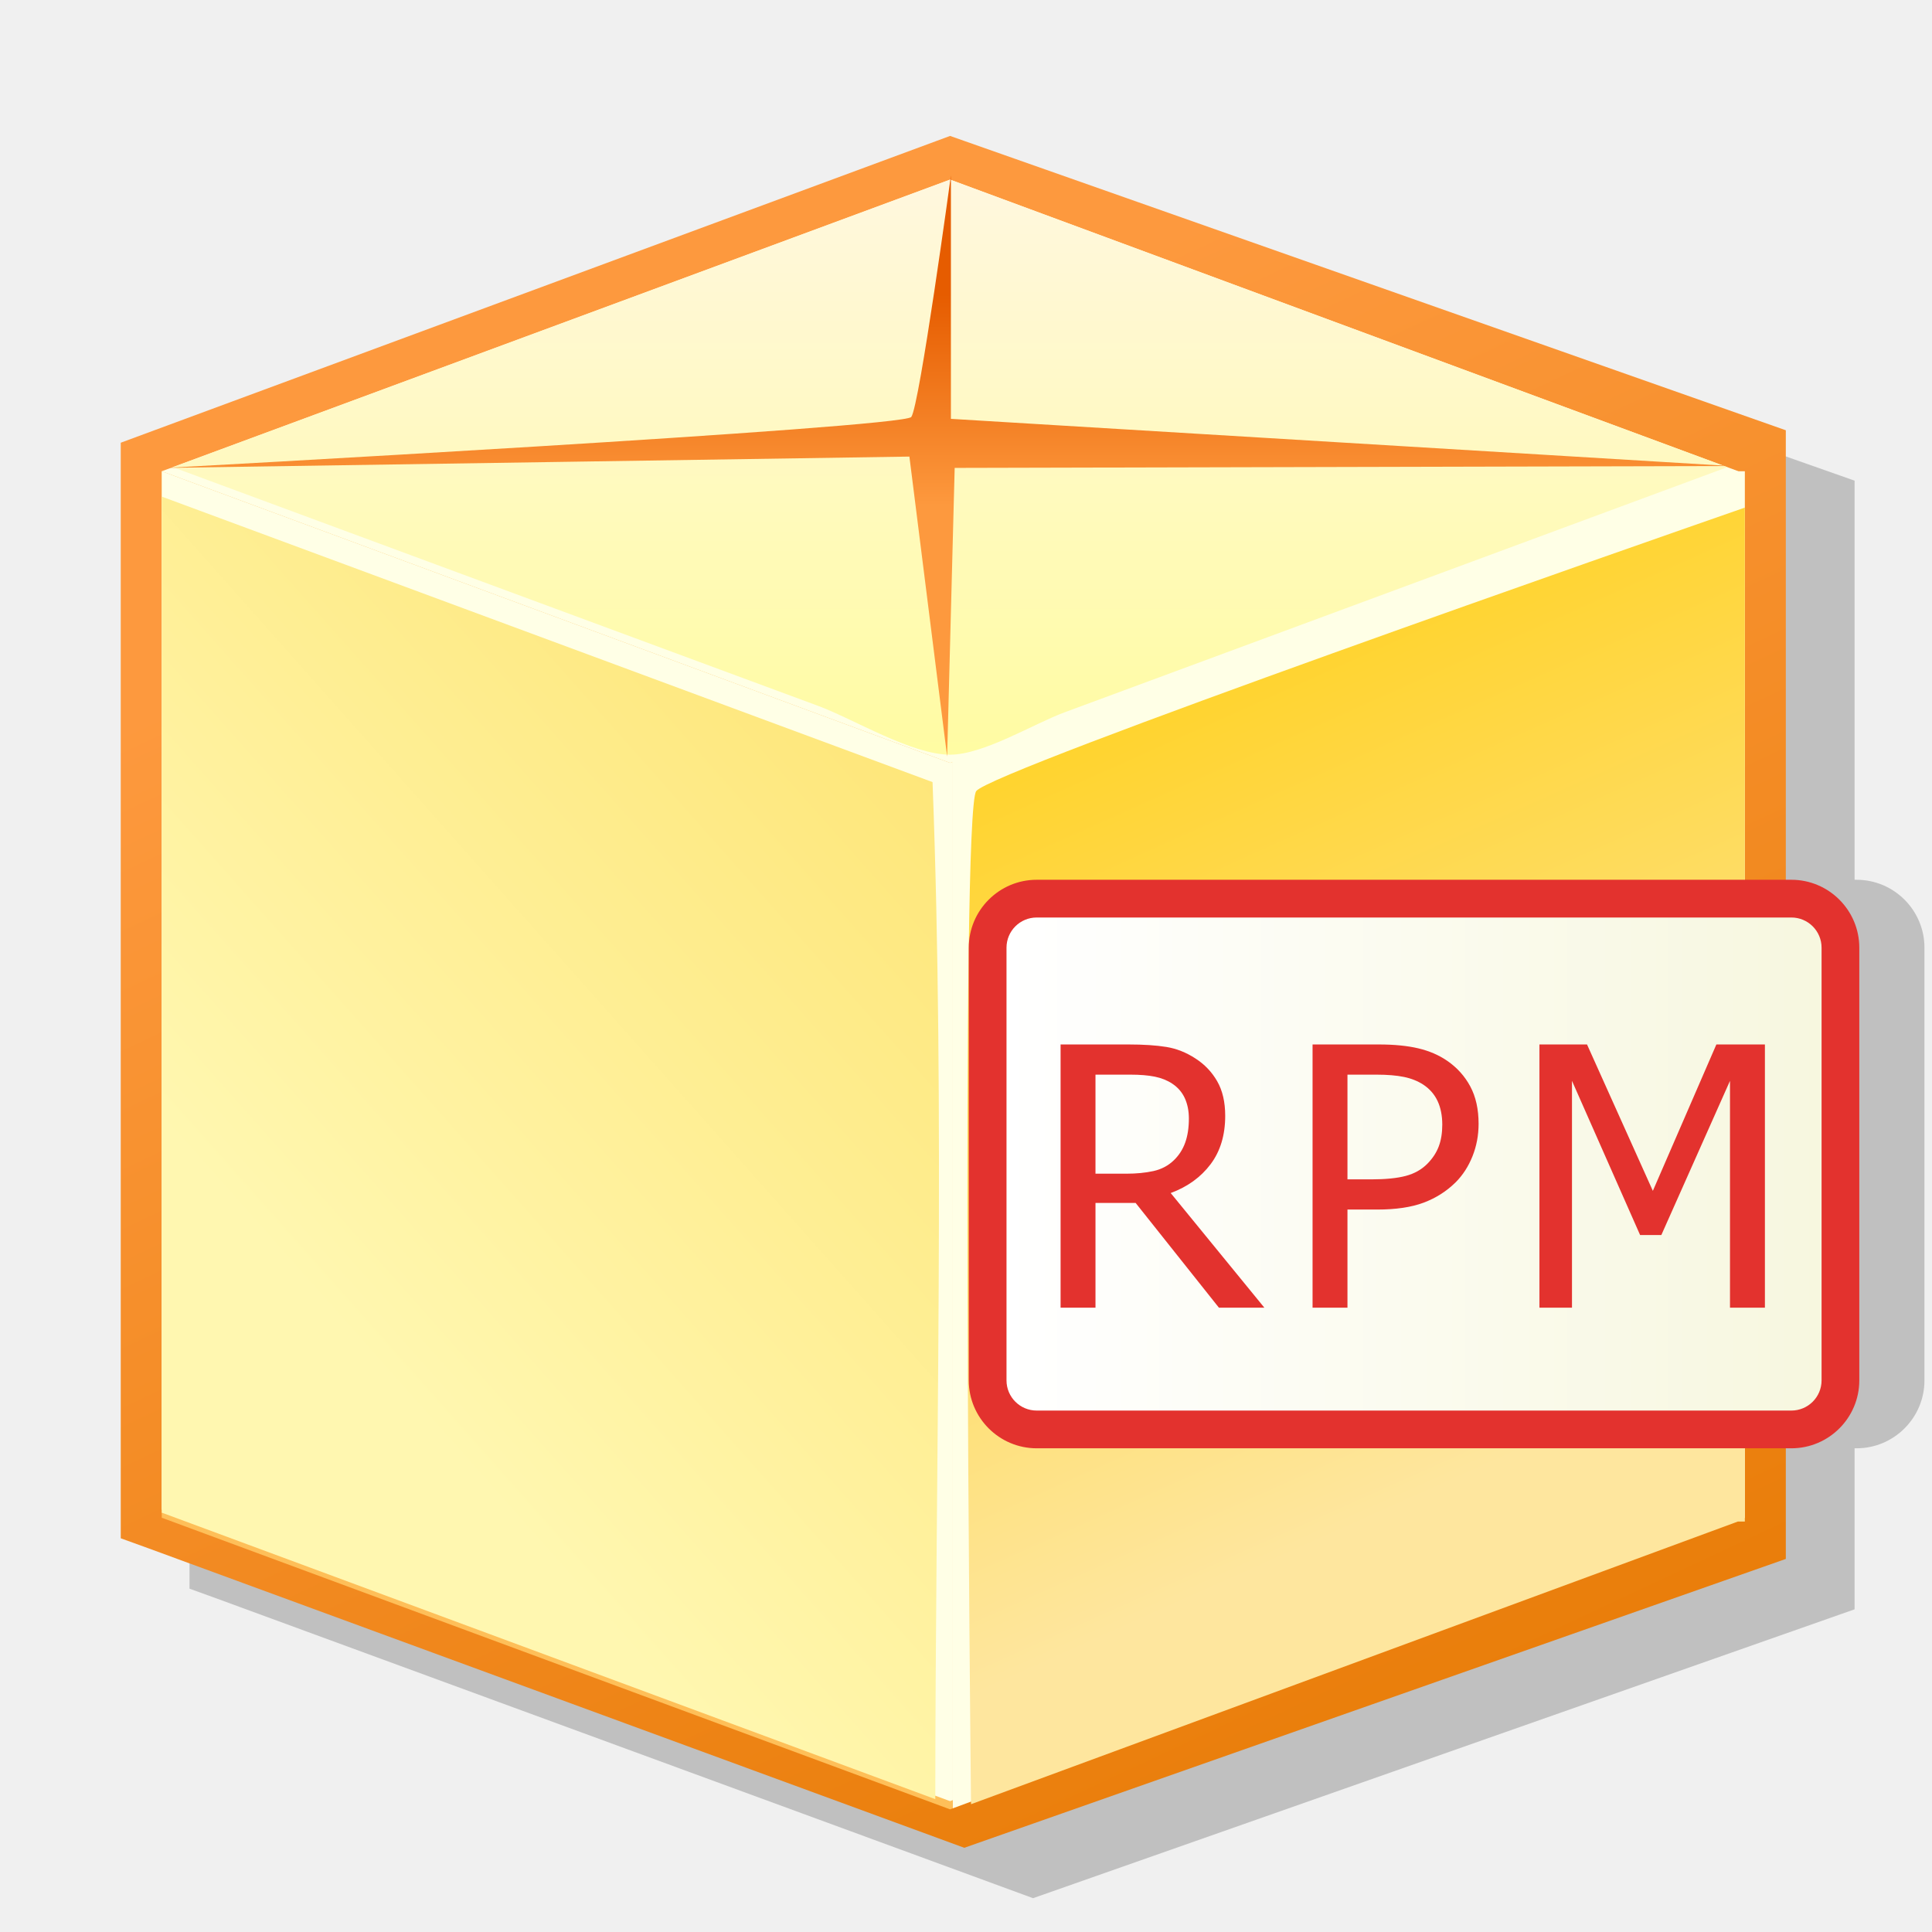
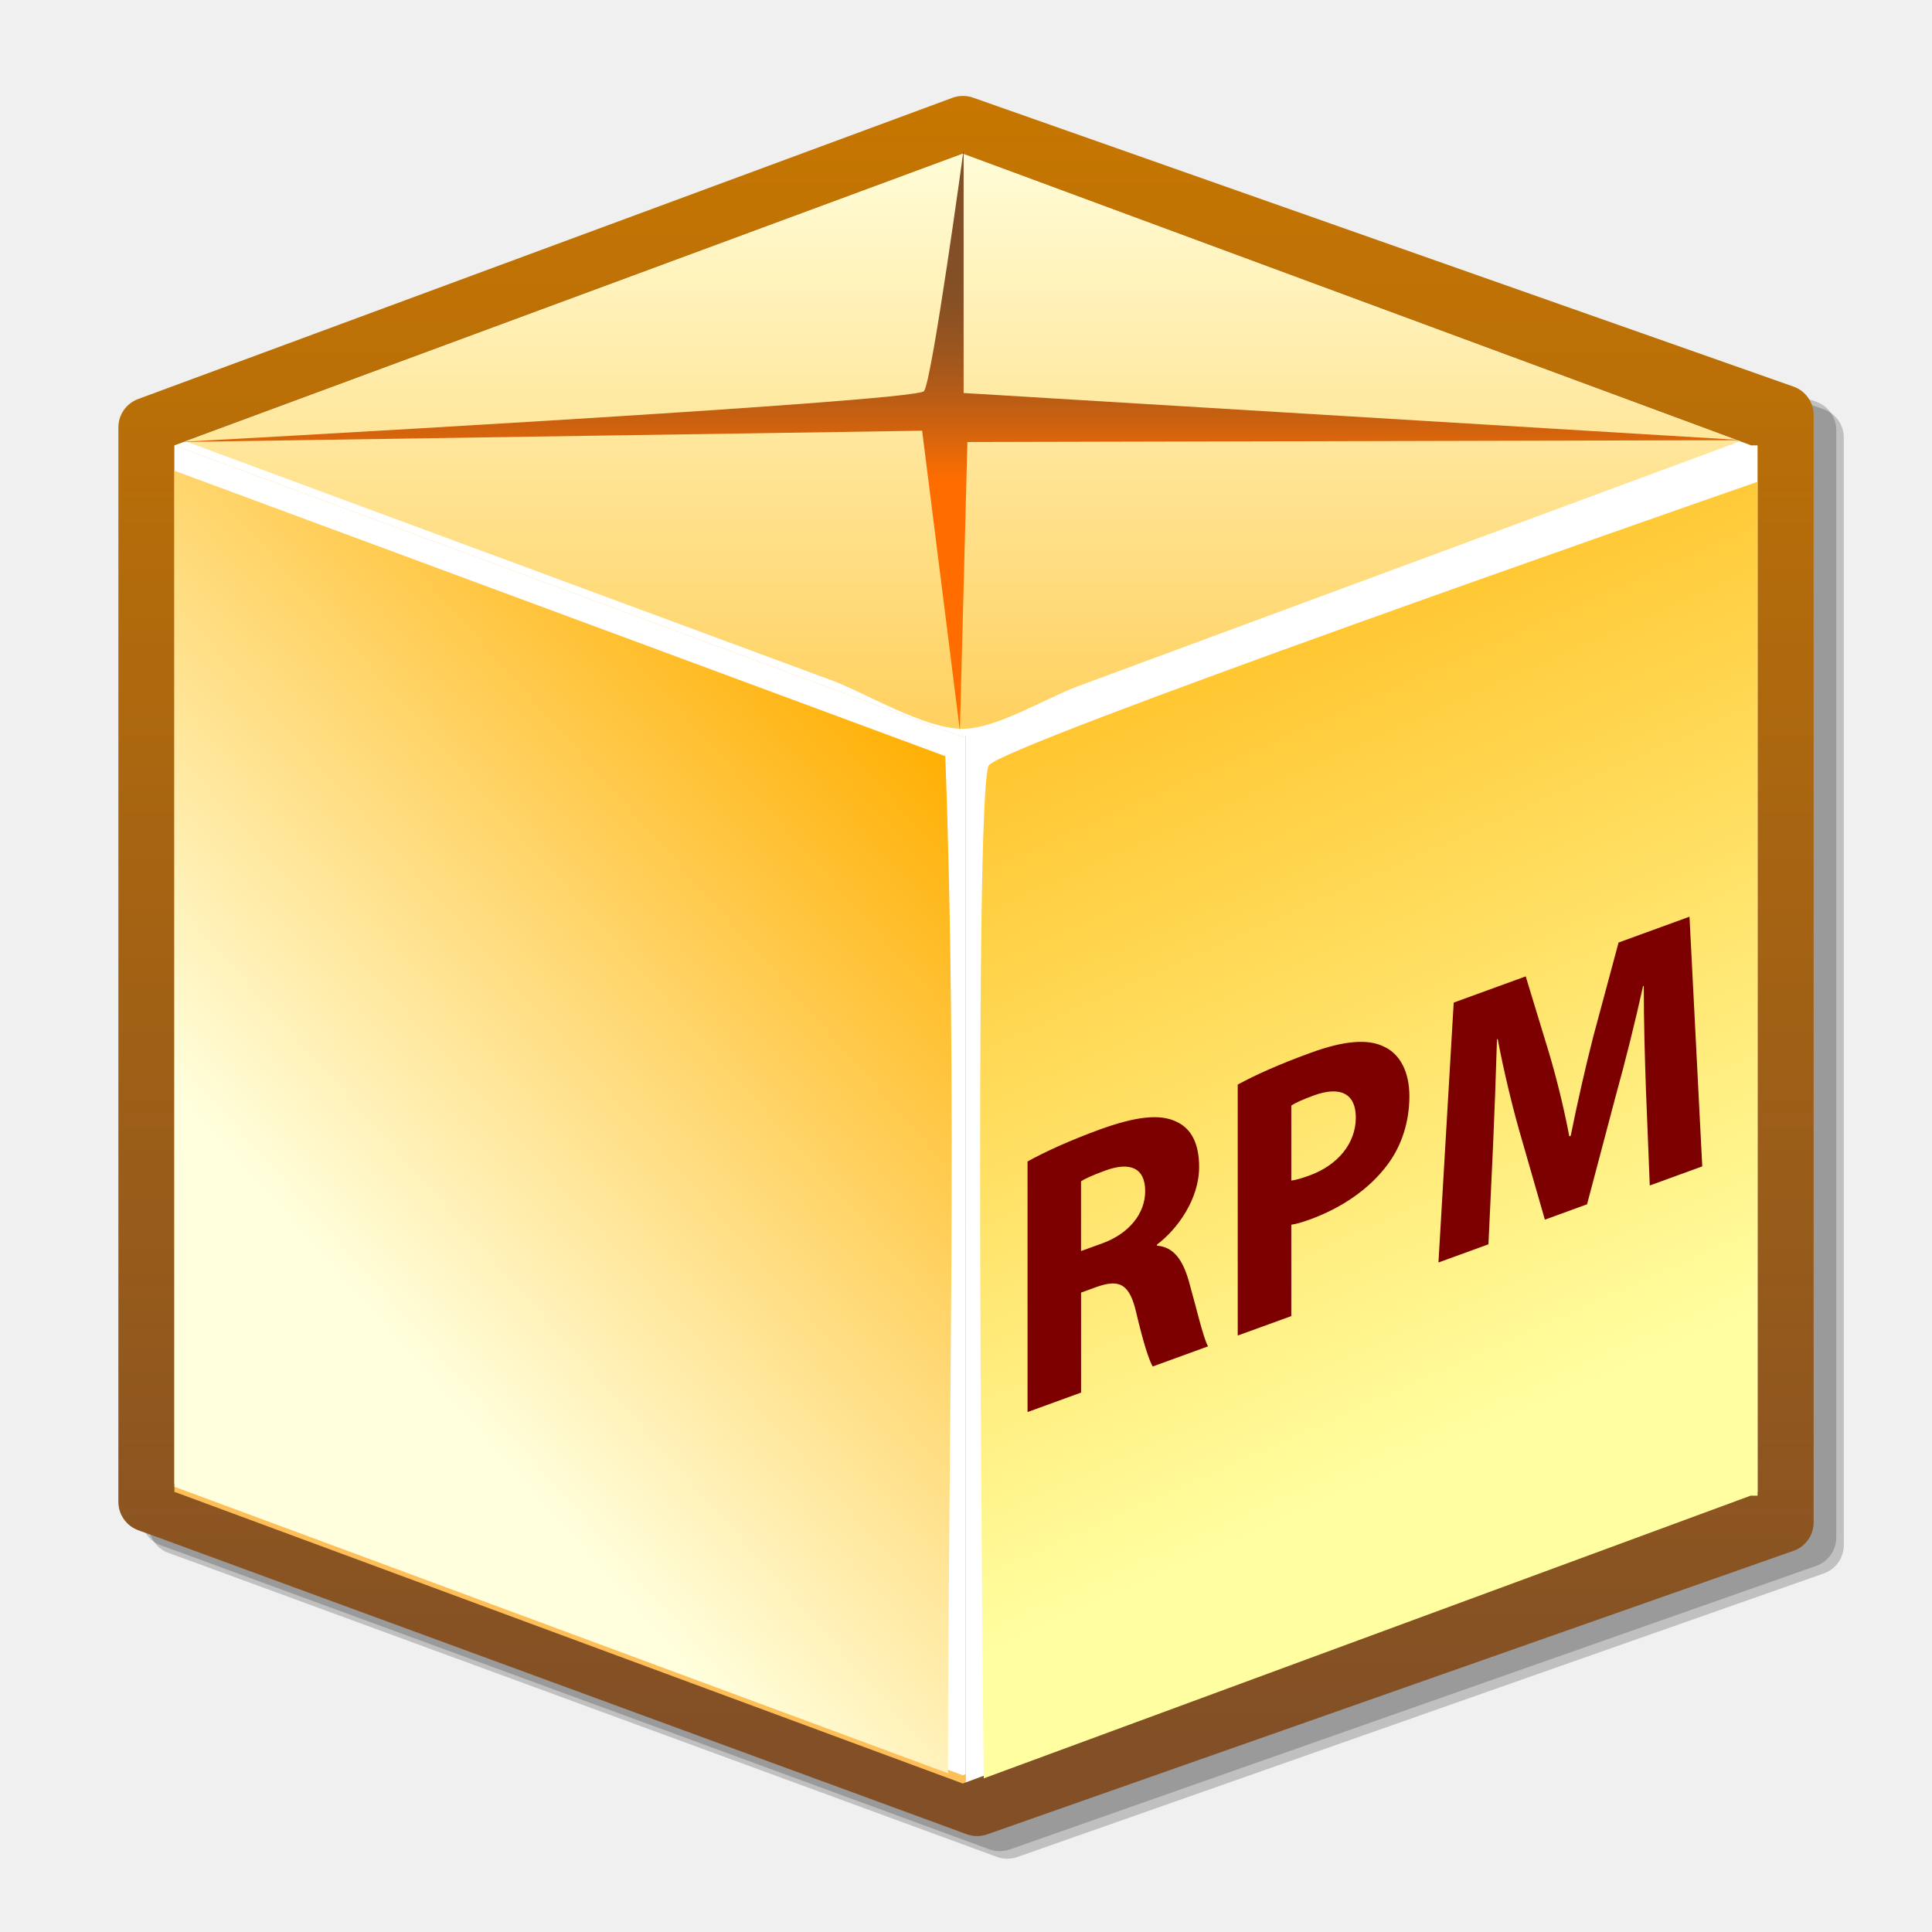
- <svg xmlns="http://www.w3.org/2000/svg" version="1" x="0" y="0" width="48pt" height="48pt" viewBox="0 0 256 256" id="svg1005">
-   <defs id="defs1062">
-     <linearGradient x1="93.191" y1="59.732" x2="190.188" y2="266.728" id="XMLID_1_" gradientUnits="userSpaceOnUse" spreadMethod="pad">
-       <stop style="stop-color:#fd993e;stop-opacity:1;" offset="0" id="stop1009" />
-       <stop style="stop-color:#e67901;stop-opacity:1;" offset="1" id="stop1010" />
-       <midPointStop offset="0" style="stop-color:#FD993E" id="midPointStop1011" />
-       <midPointStop offset="0.5" style="stop-color:#FD993E" id="midPointStop1012" />
-       <midPointStop offset="1" style="stop-color:#E67901" id="midPointStop1013" />
+ <svg xmlns="http://www.w3.org/2000/svg" width="48pt" height="48pt" viewBox="0 0 48 48" style="overflow:visible;enable-background:new 0 0 48 48" xml:space="preserve" id="svg840">
+   <defs id="defs895" />
+   <g id="Layer_1">
+     <path style="opacity:0.2;" d="M24.413,2.992L4.181,10.477c-0.294,0.109-0.49,0.39-0.49,0.704v26.695c0,0.316,0.198,0.599,0.495,0.706     l0.432,0.156l20.15,7.396c0.163,0.06,0.343,0.061,0.508,0.003l20.032-7.044c0.301-0.105,0.501-0.389,0.501-0.707v-27.51     c0-0.318-0.2-0.602-0.5-0.708l-20.386-7.18C24.757,2.93,24.577,2.932,24.413,2.992z" id="path843" />
+     <path style="opacity:0.2;" d="M24.225,2.805L3.993,10.289c-0.294,0.109-0.49,0.39-0.49,0.704v26.695c0,0.316,0.198,0.599,0.495,0.706     L4.43,38.55l20.15,7.396c0.163,0.06,0.343,0.061,0.508,0.003l20.032-7.044c0.301-0.105,0.501-0.389,0.501-0.707v-27.51     c0-0.318-0.2-0.602-0.5-0.708l-20.386-7.18C24.57,2.743,24.389,2.744,24.225,2.805z" id="path844" />
+     <linearGradient id="XMLID_6_" gradientUnits="userSpaceOnUse" x1="24" y1="43.645" x2="24" y2="1.83">
+       <stop offset="0.006" style="stop-color:#824F26" id="stop846" />
+       <stop offset="1" style="stop-color:#C77700" id="stop847" />
    </linearGradient>
-     <linearGradient x1="125.891" y1="159.999" x2="125.891" y2="19" id="XMLID_2_" gradientUnits="userSpaceOnUse" spreadMethod="pad">
-       <stop style="stop-color:#ffff73;stop-opacity:1;" offset="0" id="stop1021" />
-       <stop style="stop-color:#fff7e2;stop-opacity:1;" offset="1" id="stop1022" />
-       <midPointStop offset="0" style="stop-color:#FFFF73" id="midPointStop1023" />
-       <midPointStop offset="0.5" style="stop-color:#FFFF73" id="midPointStop1024" />
-       <midPointStop offset="1" style="stop-color:#FFF7E2" id="midPointStop1025" />
+     <path style="fill:url(#XMLID_6_);" d="M23.663,2.43L3.431,9.914c-0.294,0.109-0.49,0.39-0.49,0.704v26.695     c0,0.316,0.198,0.599,0.495,0.706l0.432,0.156l20.15,7.396c0.164,0.06,0.343,0.061,0.508,0.003l20.032-7.044     c0.301-0.105,0.501-0.389,0.501-0.707v-27.51c0-0.318-0.2-0.602-0.5-0.708l-20.386-7.18C24.007,2.368,23.827,2.369,23.663,2.43z" id="path851" />
+     <polygon style="fill:#FEBF59;" points="23.989,11.065 4.334,11.065 4.334,37.07 4.349,37.07 23.92,44.311 23.989,44.285 " id="polygon852" />
+     <g id="g853">
+       <polygon style="fill:#FFFFFF;" points="23.989,11.065 23.989,44.285 23.92,44.311 43.491,37.07 43.666,37.07 43.666,11.065 " id="polygon854" />
+       <polygon style="fill:#FFFFFF;" points="4.334,11.065 23.92,18.311 43.506,11.065 23.92,3.82 " id="polygon855" />
+       <path style="fill:#FFFFFF;" d="M4.334,11.065 M23.92,18.311L4.334,11.065v25.802h0.015l19.571,7.239l0.069-0.025V18.286L23.92,18.311z" id="path856" />
+     </g>
+     <linearGradient id="XMLID_7_" gradientUnits="userSpaceOnUse" x1="23.92" y1="29.357" x2="23.92" y2="2.921">
+       <stop offset="0" style="stop-color:#FFAE00" id="stop858" />
+       <stop offset="1" style="stop-color:#FFFFDE" id="stop859" />
    </linearGradient>
-     <linearGradient x1="126.54" y1="104.225" x2="45.543" y2="176.221" id="XMLID_3_" gradientUnits="userSpaceOnUse" spreadMethod="pad">
-       <stop style="stop-color:#fee679;stop-opacity:1;" offset="0" id="stop1028" />
-       <stop style="stop-color:#fff7b0;stop-opacity:1;" offset="1" id="stop1029" />
-       <midPointStop offset="0" style="stop-color:#FEE679" id="midPointStop1030" />
-       <midPointStop offset="0.5" style="stop-color:#FEE679" id="midPointStop1031" />
-       <midPointStop offset="1" style="stop-color:#FFF7B0" id="midPointStop1032" />
+     <path style="fill:url(#XMLID_7_);" d="M23.92,3.82L4.609,10.964c3.172,1.173,6.345,2.347,9.518,3.521     c2.17,0.803,4.34,1.605,6.51,2.408c0.884,0.327,2.323,1.214,3.283,1.214c0.831,0,2.078-0.768,2.843-1.051     c2.317-0.857,4.634-1.714,6.95-2.571c3.173-1.173,6.345-2.347,9.518-3.521L23.92,3.82z" id="path863" />
+     <linearGradient id="XMLID_8_" gradientUnits="userSpaceOnUse" x1="24.042" y1="18.899" x2="8.855" y2="32.399">
+       <stop offset="0" style="stop-color:#FFAE00" id="stop865" />
+       <stop offset="1" style="stop-color:#FFFFDE" id="stop866" />
    </linearGradient>
-     <linearGradient x1="198.551" y1="194.756" x2="134.553" y2="51.761" id="XMLID_4_" gradientUnits="userSpaceOnUse" spreadMethod="pad">
-       <stop style="stop-color:#fee69e;stop-opacity:1;" offset="0.006" id="stop1035" />
-       <stop style="stop-color:#ffcc00;stop-opacity:1;" offset="1" id="stop1036" />
-       <midPointStop offset="0.006" style="stop-color:#FEE69E" id="midPointStop1037" />
-       <midPointStop offset="0.5" style="stop-color:#FEE69E" id="midPointStop1038" />
-       <midPointStop offset="1" style="stop-color:#FFCC00" id="midPointStop1039" />
+     <path style="fill:url(#XMLID_8_);" d="M4.334,11.695v25.249h0.015l19.204,7.112c0.004-8.374,0.243-17.074-0.068-25.269     C17.101,16.424,10.717,14.06,4.334,11.695z" id="path870" />
+     <linearGradient id="XMLID_9_" gradientUnits="userSpaceOnUse" x1="37.541" y1="35.867" x2="25.52" y2="9.008">
+       <stop offset="0.006" style="stop-color:#FFFFA2" id="stop872" />
+       <stop offset="1" style="stop-color:#FFAE00" id="stop873" />
    </linearGradient>
-     <linearGradient x1="125.626" y1="67.002" x2="125.626" y2="39.005" id="XMLID_5_" gradientUnits="userSpaceOnUse" spreadMethod="pad">
-       <stop style="stop-color:#fd993e;stop-opacity:1;" offset="0" id="stop1042" />
-       <stop style="stop-color:#e65c00;stop-opacity:1;" offset="1" id="stop1043" />
-       <midPointStop offset="0" style="stop-color:#FD993E" id="midPointStop1044" />
-       <midPointStop offset="0.5" style="stop-color:#FD993E" id="midPointStop1045" />
-       <midPointStop offset="1" style="stop-color:#E65C00" id="midPointStop1046" />
+     <path style="fill:url(#XMLID_9_);" d="M24.441,44.183l19.051-7.023h0.174v-25.19c-2.207,0.768-18.723,6.53-19.097,7.044     C24.177,19.55,24.429,43.107,24.441,44.183z" id="path877" />
+     <linearGradient id="XMLID_10_" gradientUnits="userSpaceOnUse" x1="23.871" y1="11.92" x2="23.871" y2="6.671">
+       <stop offset="0" style="stop-color:#FF6D00" id="stop879" />
+       <stop offset="0.226" style="stop-color:#D3630D" id="stop880" />
+       <stop offset="0.45" style="stop-color:#B05A18" id="stop881" />
+       <stop offset="0.659" style="stop-color:#975420" id="stop882" />
+       <stop offset="0.848" style="stop-color:#875024" id="stop883" />
+       <stop offset="1" style="stop-color:#824F26" id="stop884" />
    </linearGradient>
-     <linearGradient x1="133.367" y1="154.241" x2="241.367" y2="154.241" id="XMLID_6_" gradientUnits="userSpaceOnUse" spreadMethod="pad">
-       <stop style="stop-color:#ffffff;stop-opacity:1;" offset="0" id="stop1051" />
-       <stop style="stop-color:#f7f7df;stop-opacity:1;" offset="1" id="stop1052" />
-       <midPointStop offset="0" style="stop-color:#FFFFFF" id="midPointStop1053" />
-       <midPointStop offset="0.5" style="stop-color:#FFFFFF" id="midPointStop1054" />
-       <midPointStop offset="1" style="stop-color:#F7F7DF" id="midPointStop1055" />
-     </linearGradient>
-   </defs>
-   <path d="M 246 116.574 L 245.744 116.574 L 245.744 63.69 L 135.002 24.688 L 133.119 25.385 L 25.113 65.339 L 25.113 210.508 L 28.739 211.821 L 136.886 251.519 L 245.743 213.244 L 245.743 191.907 L 246 191.907 C 250.963 191.907 255 187.87 255 182.907 L 255 125.574 C 255 120.612 250.963 116.574 246 116.574 z " style="font-size:12;opacity:0.2;" id="path1007" />
-   <path d="M 124.007 18.708 L 16 58.662 L 16 203.831 L 19.626 205.144 L 127.773 244.842 L 236.63 206.567 L 236.63 57.013 L 125.89 18.011 L 124.007 18.708 z " style="font-size:12;fill:url(#XMLID_1_);" id="path1014" />
-   <path d="M 126.256 62.443 L 21.431 62.443 L 21.431 201.136 L 21.512 201.136 L 125.89 239.748 L 126.256 239.612 L 126.256 62.443 z " style="font-size:12;fill:#febf59;" id="path1015" />
-   <g style="font-size:12;stroke:#000000;" id="g1016">
-     <path d="M 126.256 62.443 L 126.256 239.612 L 125.89 239.748 L 230.268 201.136 L 231.202 201.136 L 231.202 62.443 L 126.256 62.443 z " style="fill:#ffffe6;stroke:none;" id="path1017" />
-     <path d="M 21.431 62.443 L 125.889 101.085 L 230.349 62.443 L 125.89 23.8 L 21.431 62.443 z " style="fill:#ffffe6;stroke:none;" id="path1018" />
-     <path d="M 125.89 101.085 L 21.431 62.443 L 21.431 200.05 L 21.512 200.05 L 125.89 238.662 L 126.256 238.526 L 126.256 100.95 L 125.89 101.085 z " style="fill:#ffffe6;stroke:none;" id="path1019" />
+     <path style="fill:url(#XMLID_10_);" d="M24.035,10.982L43.3,10.936L23.941,9.764V3.717c0,0-0.781,5.729-0.984,6     S4.441,10.982,4.441,10.982l18.469-0.281l0.938,7.453L24.035,10.982z" id="path888" />
+     <g id="g889">
+       <path style="fill:#7C0000;" d="M25.528,28.857c0.432-0.241,1.065-0.528,1.788-0.792c0.881-0.32,1.498-0.404,1.921-0.192      c0.361,0.169,0.555,0.539,0.555,1.12c0,0.797-0.537,1.545-1.048,1.929v0.027c0.414,0.027,0.643,0.356,0.793,0.884      c0.185,0.654,0.36,1.415,0.476,1.617l-1.375,0.5c-0.088-0.146-0.237-0.606-0.405-1.324c-0.167-0.735-0.422-0.849-0.978-0.656      l-0.396,0.144v2.484l-1.33,0.484V28.857z M26.858,31.082l0.528-0.191c0.67-0.244,1.066-0.745,1.066-1.298      c0-0.572-0.37-0.737-0.986-0.513c-0.326,0.119-0.512,0.205-0.608,0.268V31.082z" id="path890" />
+       <path style="fill:#7C0000;" d="M30.752,26.946c0.414-0.226,0.996-0.493,1.815-0.791c0.828-0.302,1.427-0.351,1.823-0.148      c0.379,0.172,0.626,0.606,0.626,1.226c0,0.628-0.186,1.221-0.538,1.695c-0.458,0.617-1.145,1.083-1.938,1.371      c-0.177,0.064-0.335,0.112-0.458,0.129v2.27l-1.331,0.483V26.946z M32.083,29.331c0.114-0.014,0.255-0.056,0.449-0.126      c0.713-0.26,1.153-0.804,1.153-1.441c0-0.581-0.37-0.794-1.048-0.547c-0.273,0.1-0.458,0.186-0.555,0.249V29.331z" id="path891" />
+       <path style="fill:#7C0000;" d="M40.893,27.072c-0.026-0.75-0.054-1.65-0.054-2.578L40.821,24.5c-0.193,0.877-0.44,1.867-0.669,2.691      L39.43,29.92l-1.048,0.382l-0.635-2.207c-0.193-0.68-0.388-1.5-0.537-2.279l-0.018,0.006c-0.026,0.863-0.062,1.851-0.098,2.651      l-0.114,2.441l-1.242,0.452l0.379-6.457l1.789-0.651l0.581,1.907c0.193,0.651,0.37,1.375,0.502,2.067l0.035-0.013      c0.159-0.789,0.361-1.688,0.563-2.475l0.626-2.327l1.762-0.642l0.317,6.203l-1.304,0.475L40.893,27.072z" id="path892" />
+     </g>
+     <polyline id="_x3C_Slice_x3E_" style="fill:none;" points="0,48 0,0 48,0 48,48 " />
  </g>
-   <path d="M 125.89 23.8 L 22.899 61.9 C 39.819 68.159 56.74 74.418 73.661 80.678 C 85.233 84.959 96.806 89.24 108.378 93.521 C 113.095 95.266 120.771 99.999 125.89 99.999 C 130.323 99.999 136.972 95.9 141.052 94.39 C 153.409 89.82 165.765 85.248 178.12 80.678 C 195.042 74.418 211.96 68.159 228.882 61.9 L 125.89 23.8 z " style="font-size:12;fill:url(#XMLID_2_);" id="path1026" />
-   <path d="M 21.431 65.802 L 21.431 200.461 L 21.511 200.461 L 123.931 238.397 C 123.953 193.733 125.227 147.333 123.567 103.632 C 89.521 91.023 55.476 78.412 21.431 65.802 z " style="font-size:12;fill:url(#XMLID_3_);" id="path1033" />
-   <path d="M 128.668 239.066 L 230.275 201.612 L 231.201 201.612 L 231.201 67.259 C 219.43 71.356 131.347 102.088 129.353 104.827 C 127.262 107.696 128.604 233.333 128.668 239.066 z " style="font-size:12;fill:url(#XMLID_4_);" id="path1040" />
-   <path d="M 126.5 62 L 229.25 61.75 L 126 55.5 L 126 23.25 C 126 23.25 121.836 53.801 120.75 55.25 C 119.666 56.699 22 62 22 62 L 120.5 60.5 L 125.5 100.25 L 126.5 62 z " style="font-size:12;fill:url(#XMLID_5_);" id="path1047" />
-   <path d="M 256 256 L 0 256 L 0 0 L 256 0 L 256 256 z " style="font-size:12;fill:none;" id="path1048" />
-   <path d="M 137.367 116.574 C 132.404 116.574 128.367 120.612 128.367 125.574 L 128.367 182.907 C 128.367 187.87 132.404 191.907 137.367 191.907 L 237.367 191.907 C 242.33 191.907 246.367 187.87 246.367 182.907 L 246.367 125.574 C 246.367 120.612 242.33 116.574 237.367 116.574 L 137.367 116.574 L 137.367 116.574 z " style="font-size:12;fill:#e3322e;" id="path1049" />
-   <path d="M 241.367 182.907 C 241.367 185.116 239.576 186.907 237.367 186.907 L 137.367 186.907 C 135.158 186.907 133.367 185.116 133.367 182.907 L 133.367 125.574 C 133.367 123.365 135.158 121.574 137.367 121.574 L 237.367 121.574 C 239.576 121.574 241.367 123.365 241.367 125.574 L 241.367 182.907 z " style="font-size:12;fill:url(#XMLID_6_);" id="path1056" />
-   <path d="M 167.533 173.272 L 161.512 173.272 L 150.478 159.397 L 145.158 159.397 L 145.158 173.272 L 140.533 173.272 L 140.533 138.397 L 149.52 138.397 C 151.516 138.397 153.19 138.506 154.54 138.725 C 155.89 138.944 157.173 139.451 158.391 140.246 C 159.608 141.026 160.571 142.033 161.281 143.266 C 161.991 144.499 162.346 146.029 162.346 147.854 C 162.346 150.415 161.699 152.552 160.406 154.269 C 159.112 155.986 157.351 157.258 155.123 158.084 L 167.533 173.272 z M 157.533 148.212 C 157.533 147.2 157.352 146.301 156.993 145.515 C 156.633 144.729 156.077 144.086 155.326 143.588 C 154.668 143.152 153.901 142.845 153.024 142.665 C 152.147 142.486 151.059 142.396 149.76 142.396 L 145.157 142.396 L 145.157 155.521 L 149.243 155.521 C 150.573 155.521 151.771 155.405 152.836 155.171 C 153.901 154.937 154.808 154.455 155.56 153.723 C 156.233 153.069 156.73 152.29 157.051 151.387 C 157.372 150.486 157.533 149.427 157.533 148.212 z " style="font-size:12;fill:#e3322e;" id="path1120" />
-   <path d="M 195.921 148.913 C 195.921 150.429 195.651 151.861 195.112 153.212 C 194.573 154.563 193.828 155.714 192.877 156.666 C 191.674 157.853 190.261 158.75 188.638 159.359 C 187.015 159.968 184.962 160.272 182.48 160.272 L 178.546 160.272 L 178.546 173.272 L 173.921 173.272 L 173.921 138.397 L 182.674 138.397 C 184.734 138.397 186.488 138.569 187.94 138.913 C 189.392 139.257 190.67 139.81 191.779 140.575 C 193.074 141.466 194.088 142.594 194.821 143.96 C 195.554 145.326 195.921 146.977 195.921 148.913 z M 191.109 149.02 C 191.109 147.823 190.902 146.782 190.488 145.895 C 190.074 145.009 189.445 144.287 188.601 143.726 C 187.867 143.245 187.011 142.903 186.035 142.701 C 185.059 142.499 183.844 142.397 182.39 142.397 L 178.546 142.397 L 178.546 156.272 L 181.71 156.272 C 183.585 156.272 185.101 156.121 186.257 155.818 C 187.413 155.515 188.374 154.974 189.14 154.197 C 189.828 153.498 190.328 152.736 190.64 151.912 C 190.952 151.088 191.109 150.124 191.109 149.02 z " style="font-size:12;fill:#e3322e;" id="path1121" />
-   <path d="M 233.858 173.272 L 229.233 173.272 L 229.233 143.217 L 220.136 163.647 L 217.322 163.647 L 208.296 143.217 L 208.296 173.272 L 203.983 173.272 L 203.983 138.397 L 210.289 138.397 L 219.011 157.796 L 227.428 138.397 L 233.859 138.397 L 233.859 173.272 L 233.858 173.272 z " style="font-size:12;fill:#e3322e;" id="path1122" />
</svg>
